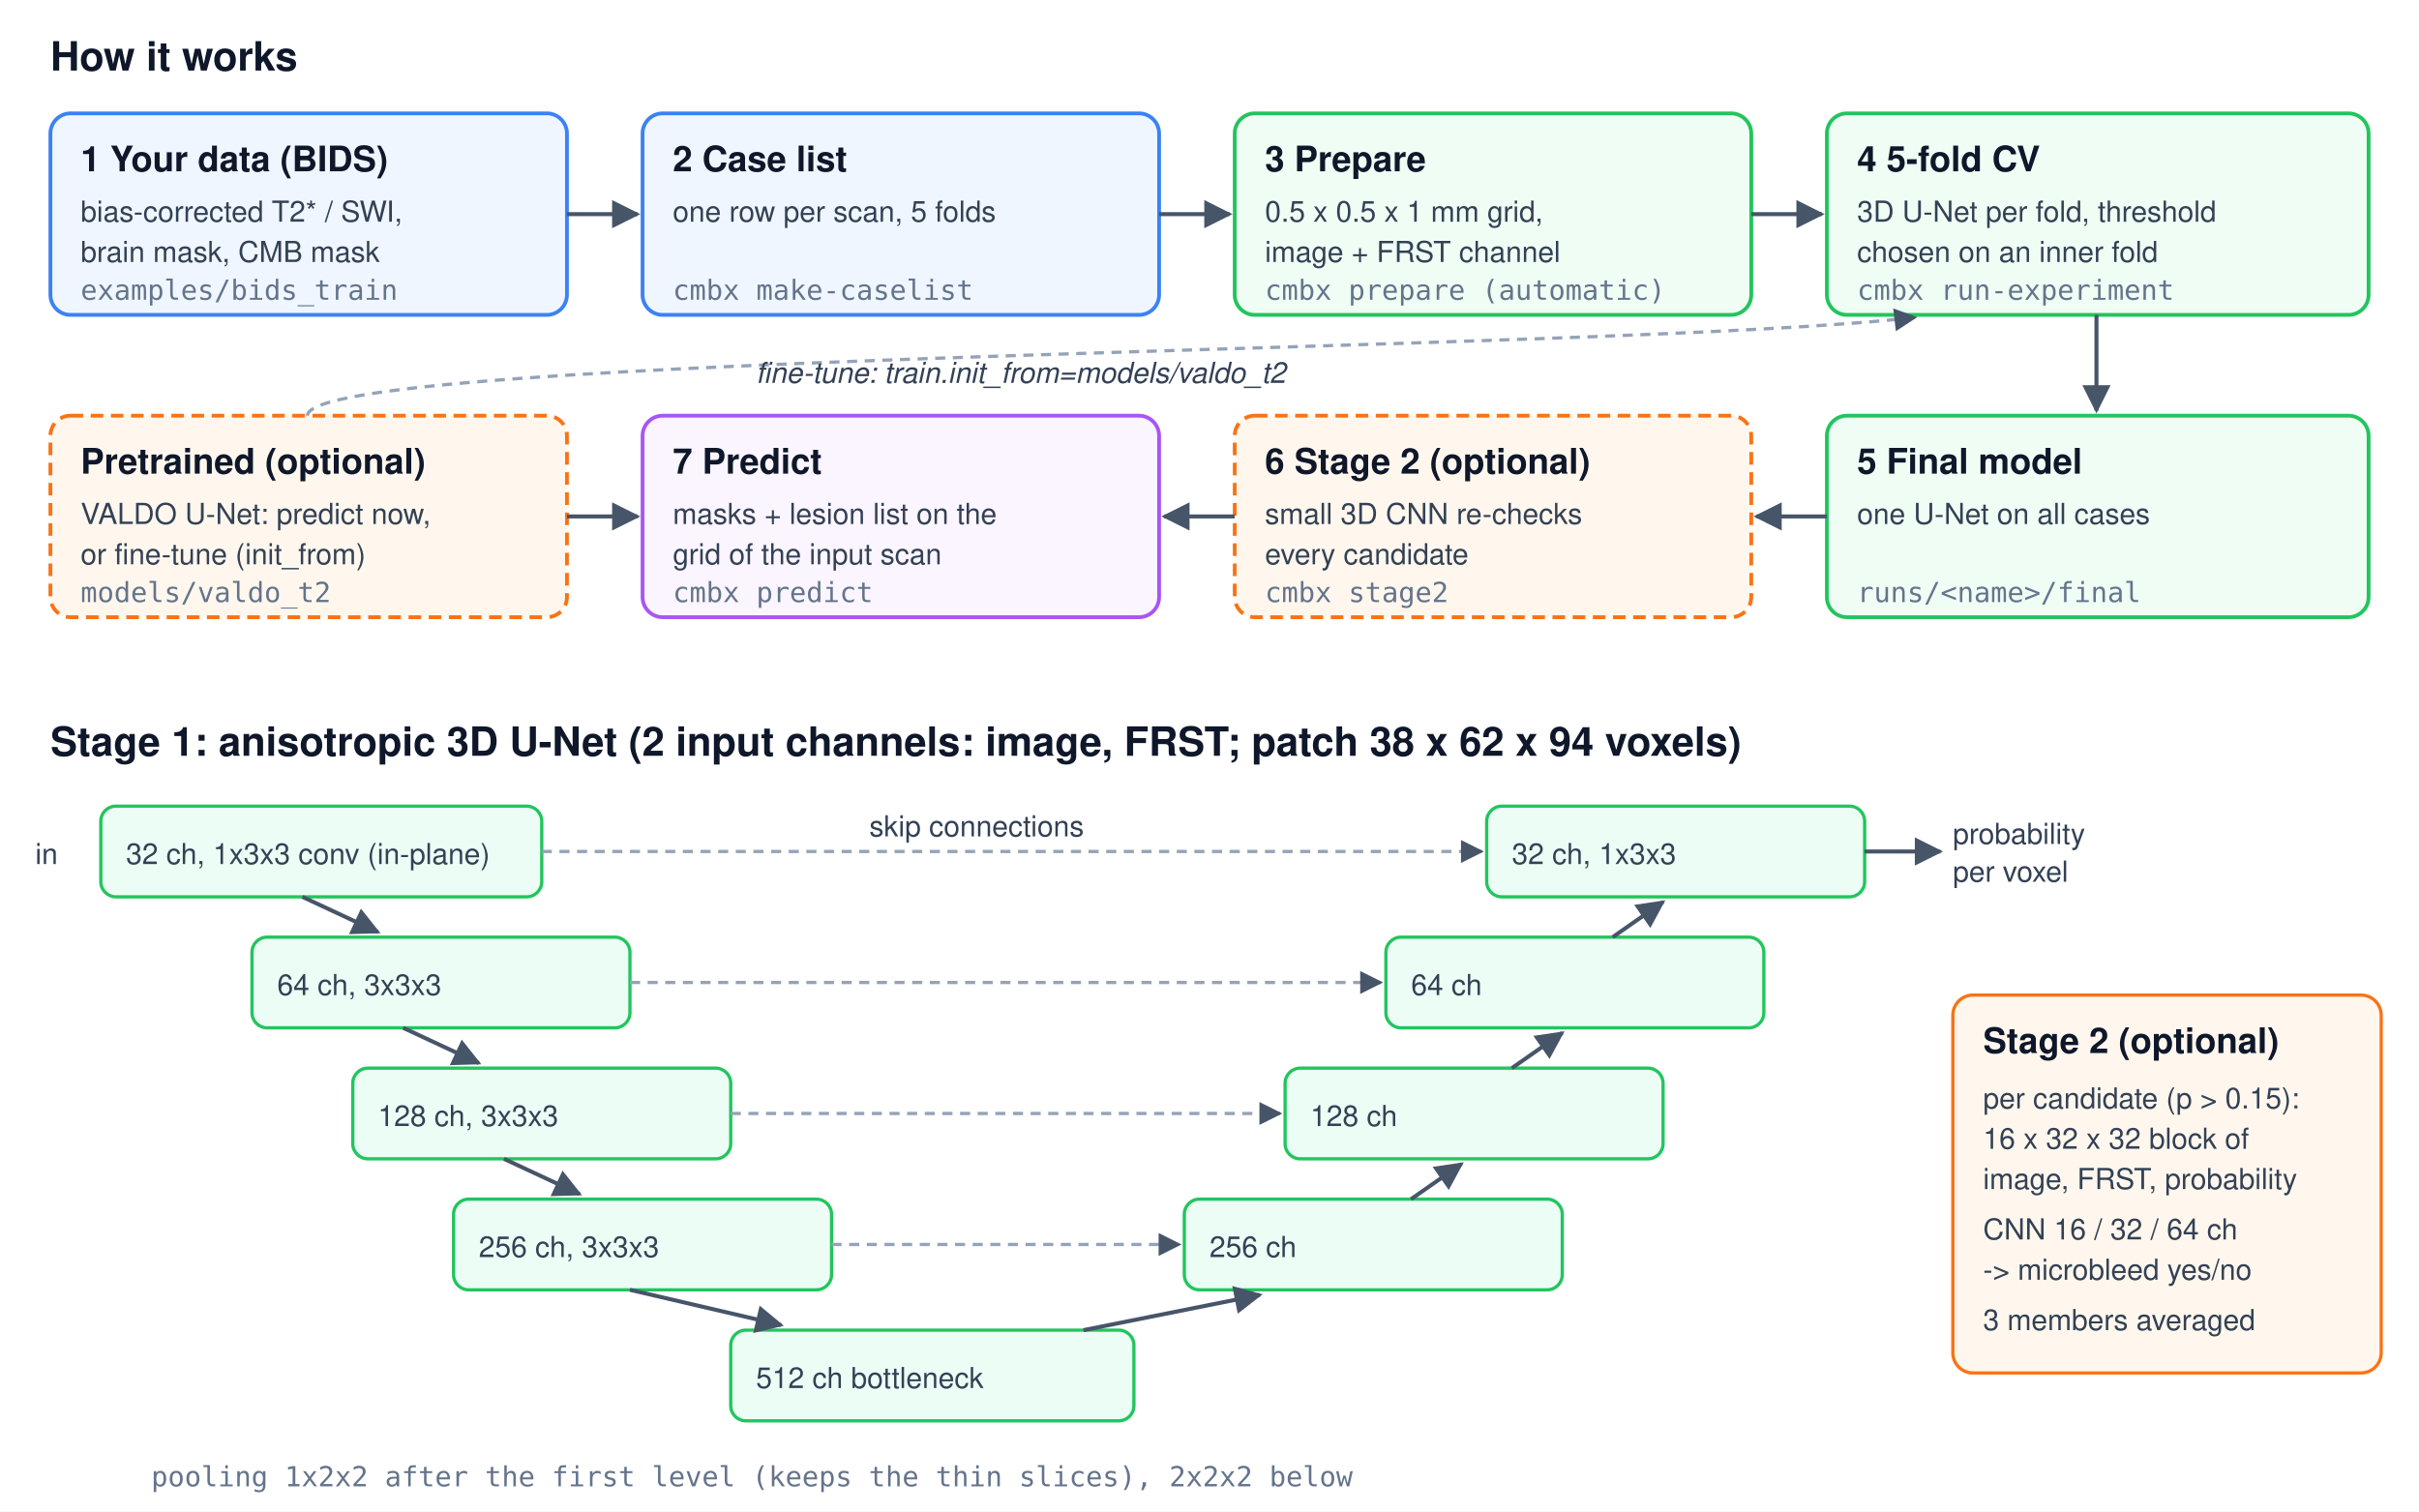
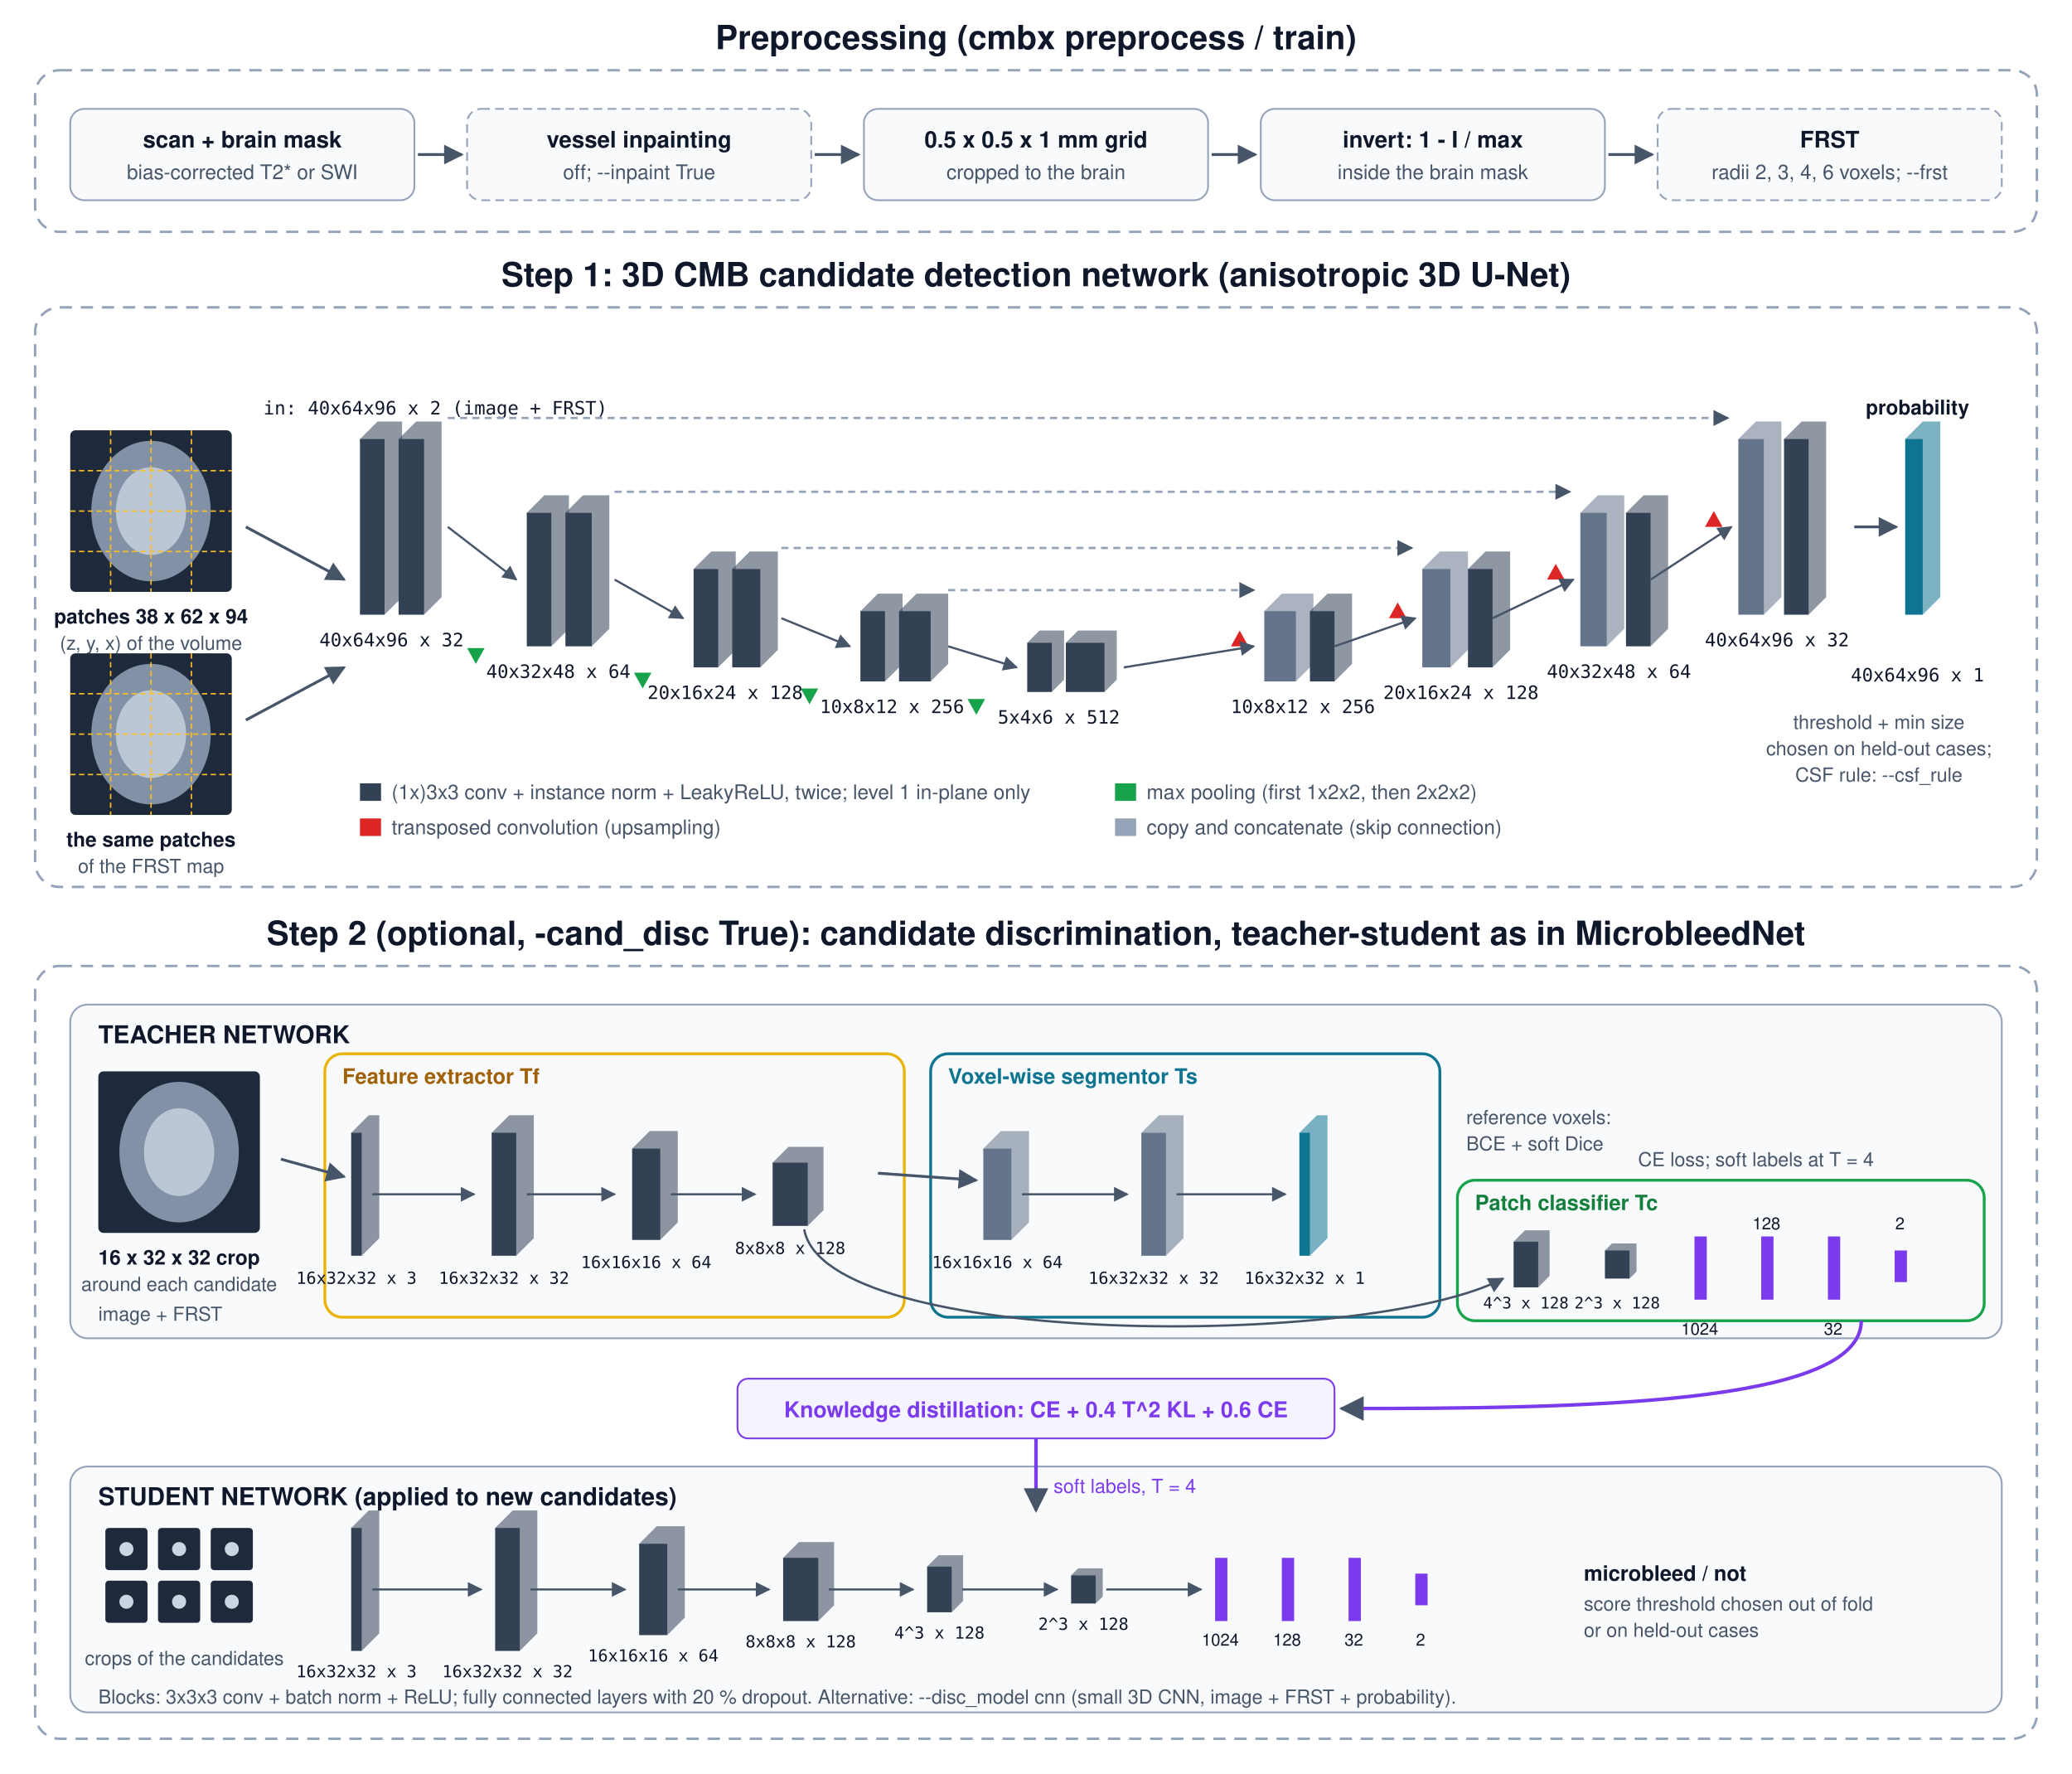
- <svg xmlns="http://www.w3.org/2000/svg" width="960" height="600" viewBox="0 0 960 600" font-family="Helvetica, Arial, sans-serif">
+ <svg xmlns="http://www.w3.org/2000/svg" width="1180" height="1010" viewBox="0 0 1180 1010" font-family="Helvetica, Arial, sans-serif">
  <defs>
-     <marker id="a" viewBox="0 0 10 10" refX="9" refY="5" markerWidth="7" markerHeight="7" orient="auto-start-reverse">
+     <marker id="ar" viewBox="0 0 10 10" refX="9" refY="5" markerWidth="7" markerHeight="7" orient="auto-start-reverse">
      <path d="M0,0 L10,5 L0,10 z" fill="#475569" />
    </marker>
-     <style>
-       .box{fill:#ffffff;stroke:#94a3b8;stroke-width:1.5;rx:8}
-       .data{fill:#eff6ff;stroke:#3b82f6}
-       .train{fill:#f0fdf4;stroke:#22c55e}
-       .opt{fill:#fff7ed;stroke:#f97316;stroke-dasharray:5 3}
-       .out{fill:#faf5ff;stroke:#a855f7}
-       .t{font-size:14px;font-weight:700;fill:#0f172a}
-       .s{font-size:11.5px;fill:#334155}
-       .c{font-size:11px;fill:#64748b;font-family:Menlo, Consolas, monospace}
-       .h{font-size:16px;font-weight:700;fill:#0f172a}
-       .ln{stroke:#475569;stroke-width:1.6;fill:none;marker-end:url(#a)}
-       .skip{stroke:#94a3b8;stroke-width:1.3;fill:none;stroke-dasharray:4 3;marker-end:url(#a)}
-       .lvl{fill:#ecfdf5;stroke:#22c55e;stroke-width:1.3}
-       .lvl2{fill:#fff7ed;stroke:#f97316;stroke-width:1.3}
-     </style>
  </defs>
-   <rect width="960" height="600" fill="#ffffff" />
-   <text class="h" x="20" y="28">How it works</text>
-   <rect class="box data" x="20" y="45" width="205" height="80" rx="8" />
-   <text class="t" x="32" y="68">1  Your data (BIDS)</text>
-   <text class="s" x="32" y="88">bias-corrected T2* / SWI,</text>
-   <text class="s" x="32" y="104">brain mask, CMB mask</text>
-   <text class="c" x="32" y="119">examples/bids_train</text>
-   <rect class="box data" x="255" y="45" width="205" height="80" rx="8" />
-   <text class="t" x="267" y="68">2  Case list</text>
-   <text class="s" x="267" y="88">one row per scan, 5 folds</text>
-   <text class="c" x="267" y="119">cmbx make-caselist</text>
-   <rect class="box train" x="490" y="45" width="205" height="80" rx="8" />
-   <text class="t" x="502" y="68">3  Prepare</text>
-   <text class="s" x="502" y="88">0.5 x 0.5 x 1 mm grid,</text>
-   <text class="s" x="502" y="104">image + FRST channel</text>
-   <text class="c" x="502" y="119">cmbx prepare (automatic)</text>
-   <rect class="box train" x="725" y="45" width="215" height="80" rx="8" />
-   <text class="t" x="737" y="68">4  5-fold CV</text>
-   <text class="s" x="737" y="88">3D U-Net per fold, threshold</text>
-   <text class="s" x="737" y="104">chosen on an inner fold</text>
-   <text class="c" x="737" y="119">cmbx run-experiment</text>
-   <rect class="box train" x="725" y="165" width="215" height="80" rx="8" />
-   <text class="t" x="737" y="188">5  Final model</text>
-   <text class="s" x="737" y="208">one U-Net on all cases</text>
-   <text class="c" x="737" y="239">runs/&lt;name&gt;/final</text>
-   <rect class="box opt" x="490" y="165" width="205" height="80" rx="8" />
-   <text class="t" x="502" y="188">6  Stage 2 (optional)</text>
-   <text class="s" x="502" y="208">small 3D CNN re-checks</text>
-   <text class="s" x="502" y="224">every candidate</text>
-   <text class="c" x="502" y="239">cmbx stage2</text>
-   <rect class="box out" x="255" y="165" width="205" height="80" rx="8" />
-   <text class="t" x="267" y="188">7  Predict</text>
-   <text class="s" x="267" y="208">masks + lesion list on the</text>
-   <text class="s" x="267" y="224">grid of the input scan</text>
-   <text class="c" x="267" y="239">cmbx predict</text>
-   <rect class="box opt" x="20" y="165" width="205" height="80" rx="8" />
-   <text class="t" x="32" y="188">Pretrained (optional)</text>
-   <text class="s" x="32" y="208">VALDO U-Net: predict now,</text>
-   <text class="s" x="32" y="224">or fine-tune (init_from)</text>
-   <text class="c" x="32" y="239">models/valdo_t2</text>
-   <path class="ln" d="M225,85 L253,85" />
-   <path class="ln" d="M460,85 L488,85" />
-   <path class="ln" d="M695,85 L723,85" />
-   <path class="ln" d="M832,125 L832,163" />
-   <path class="ln" d="M725,205 L697,205" />
-   <path class="ln" d="M490,205 L462,205" />
-   <path class="ln" d="M225,205 L253,205" />
-   <path class="skip" d="M122,165 C122,140 640,140 760,126" />
-   <text class="s" x="300" y="152" font-style="italic">fine-tune: train.init_from=models/valdo_t2</text>
-   <text class="h" x="20" y="300">Stage 1: anisotropic 3D U-Net (2 input channels: image, FRST; patch 38 x 62 x 94 voxels)</text>
-   <g>
-     <rect class="lvl" x="40" y="320" width="175" height="36" rx="6" />
-     <text class="s" x="50" y="343">32 ch, 1x3x3 conv (in-plane)</text>
-     <rect class="lvl" x="100" y="372" width="150" height="36" rx="6" />
-     <text class="s" x="110" y="395">64 ch, 3x3x3</text>
-     <rect class="lvl" x="140" y="424" width="150" height="36" rx="6" />
-     <text class="s" x="150" y="447">128 ch, 3x3x3</text>
-     <rect class="lvl" x="180" y="476" width="150" height="36" rx="6" />
-     <text class="s" x="190" y="499">256 ch, 3x3x3</text>
-     <rect class="lvl" x="290" y="528" width="160" height="36" rx="6" />
-     <text class="s" x="300" y="551">512 ch bottleneck</text>
-     <rect class="lvl" x="590" y="320" width="150" height="36" rx="6" />
-     <text class="s" x="600" y="343">32 ch, 1x3x3</text>
-     <rect class="lvl" x="550" y="372" width="150" height="36" rx="6" />
-     <text class="s" x="560" y="395">64 ch</text>
-     <rect class="lvl" x="510" y="424" width="150" height="36" rx="6" />
-     <text class="s" x="520" y="447">128 ch</text>
-     <rect class="lvl" x="470" y="476" width="150" height="36" rx="6" />
-     <text class="s" x="480" y="499">256 ch</text>
-     <path class="ln" d="M120,356 L150,370" />
-     <path class="ln" d="M160,408 L190,422" />
-     <path class="ln" d="M200,460 L230,474" />
-     <path class="ln" d="M250,512 L310,526" />
-     <path class="ln" d="M430,528 L500,514" />
-     <path class="ln" d="M560,476 L580,462" />
-     <path class="ln" d="M600,424 L620,410" />
-     <path class="ln" d="M640,372 L660,358" />
-     <path class="skip" d="M215,338 L588,338" />
-     <path class="skip" d="M250,390 L548,390" />
-     <path class="skip" d="M290,442 L508,442" />
-     <path class="skip" d="M330,494 L468,494" />
-     <text class="s" x="345" y="332">skip connections</text>
-     <text class="s" x="14" y="343">in</text>
-     <path class="ln" d="M740,338 L770,338" />
-     <text class="s" x="775" y="335">probability</text>
-     <text class="s" x="775" y="350">per voxel</text>
-     <text class="c" x="60" y="590">pooling 1x2x2 after the first level (keeps the thin slices), 2x2x2 below</text>
-   </g>
-   <g>
-     <rect class="lvl2" x="775" y="395" width="170" height="150" rx="8" />
-     <text class="t" x="787" y="418">Stage 2 (optional)</text>
-     <text class="s" x="787" y="440">per candidate (p &gt; 0.15):</text>
-     <text class="s" x="787" y="456">16 x 32 x 32 block of</text>
-     <text class="s" x="787" y="472">image, FRST, probability</text>
-     <text class="s" x="787" y="492">CNN 16 / 32 / 64 ch</text>
-     <text class="s" x="787" y="508">-&gt; microbleed yes/no</text>
-     <text class="s" x="787" y="528">3 members averaged</text>
-   </g>
+   <rect width="1180" height="1010" fill="#ffffff" />
+   <rect x="20" y="40" width="1140" height="92" rx="14" fill="none" stroke="#94a3b8" stroke-width="1.4" stroke-dasharray="7 5" />
+   <text x="590.0" y="28" font-size="19" font-weight="700" fill="#0f172a" text-anchor="middle">Preprocessing (cmbx preprocess / train)</text>
+   <rect x="40" y="62" width="196" height="52" rx="8" fill="#f8fafc" stroke="#94a3b8" />
+   <text x="138" y="84" font-size="13" font-weight="700" fill="#0f172a" text-anchor="middle">scan + brain mask</text>
+   <text x="138" y="102" font-size="11.5" font-weight="400" fill="#475569" text-anchor="middle">bias-corrected T2* or SWI</text>
+   <rect x="266" y="62" width="196" height="52" rx="8" fill="#f8fafc" stroke="#94a3b8" stroke-dasharray="5 3" />
+   <text x="364" y="84" font-size="13" font-weight="700" fill="#0f172a" text-anchor="middle">vessel inpainting</text>
+   <text x="364" y="102" font-size="11.5" font-weight="400" fill="#475569" text-anchor="middle">off; --inpaint True</text>
+   <line x1="238" y1="88" x2="263" y2="88" stroke="#475569" stroke-width="1.6" marker-end="url(#ar)" />
+   <rect x="492" y="62" width="196" height="52" rx="8" fill="#f8fafc" stroke="#94a3b8" />
+   <text x="590" y="84" font-size="13" font-weight="700" fill="#0f172a" text-anchor="middle">0.5 x 0.5 x 1 mm grid</text>
+   <text x="590" y="102" font-size="11.5" font-weight="400" fill="#475569" text-anchor="middle">cropped to the brain</text>
+   <line x1="464" y1="88" x2="489" y2="88" stroke="#475569" stroke-width="1.6" marker-end="url(#ar)" />
+   <rect x="718" y="62" width="196" height="52" rx="8" fill="#f8fafc" stroke="#94a3b8" />
+   <text x="816" y="84" font-size="13" font-weight="700" fill="#0f172a" text-anchor="middle">invert: 1 - I / max</text>
+   <text x="816" y="102" font-size="11.5" font-weight="400" fill="#475569" text-anchor="middle">inside the brain mask</text>
+   <line x1="690" y1="88" x2="715" y2="88" stroke="#475569" stroke-width="1.6" marker-end="url(#ar)" />
+   <rect x="944" y="62" width="196" height="52" rx="8" fill="#f8fafc" stroke="#94a3b8" stroke-dasharray="5 3" />
+   <text x="1042" y="84" font-size="13" font-weight="700" fill="#0f172a" text-anchor="middle">FRST</text>
+   <text x="1042" y="102" font-size="11.5" font-weight="400" fill="#475569" text-anchor="middle">radii 2, 3, 4, 6 voxels; --frst</text>
+   <line x1="916" y1="88" x2="941" y2="88" stroke="#475569" stroke-width="1.6" marker-end="url(#ar)" />
+   <rect x="20" y="175" width="1140" height="330" rx="14" fill="none" stroke="#94a3b8" stroke-width="1.4" stroke-dasharray="7 5" />
+   <text x="590.0" y="163" font-size="19" font-weight="700" fill="#0f172a" text-anchor="middle">Step 1: 3D CMB candidate detection network (anisotropic 3D U-Net)</text>
+   <rect x="40" y="245" width="92" height="92" rx="3" fill="#1e293b" />
+   <ellipse cx="86" cy="291" rx="34" ry="40" fill="#94a3b8" opacity="0.85" />
+   <ellipse cx="86" cy="291" rx="20" ry="25" fill="#cbd5e1" opacity="0.8" />
+   <line x1="63" y1="245" x2="63" y2="337" stroke="#fbbf24" stroke-width="0.8" stroke-dasharray="3 2" />
+   <line x1="40" y1="268" x2="132" y2="268" stroke="#fbbf24" stroke-width="0.8" stroke-dasharray="3 2" />
+   <line x1="86" y1="245" x2="86" y2="337" stroke="#fbbf24" stroke-width="0.8" stroke-dasharray="3 2" />
+   <line x1="40" y1="291" x2="132" y2="291" stroke="#fbbf24" stroke-width="0.8" stroke-dasharray="3 2" />
+   <line x1="109" y1="245" x2="109" y2="337" stroke="#fbbf24" stroke-width="0.8" stroke-dasharray="3 2" />
+   <line x1="40" y1="314" x2="132" y2="314" stroke="#fbbf24" stroke-width="0.8" stroke-dasharray="3 2" />
+   <text x="86" y="355" font-size="11.5" font-weight="600" fill="#0f172a" text-anchor="middle">patches 38 x 62 x 94</text>
+   <text x="86" y="370" font-size="11" font-weight="400" fill="#475569" text-anchor="middle">(z, y, x) of the volume</text>
+   <rect x="40" y="372" width="92" height="92" rx="3" fill="#1e293b" />
+   <ellipse cx="86" cy="418" rx="34" ry="40" fill="#94a3b8" opacity="0.85" />
+   <ellipse cx="86" cy="418" rx="20" ry="25" fill="#cbd5e1" opacity="0.8" />
+   <line x1="63" y1="372" x2="63" y2="464" stroke="#fbbf24" stroke-width="0.8" stroke-dasharray="3 2" />
+   <line x1="40" y1="395" x2="132" y2="395" stroke="#fbbf24" stroke-width="0.8" stroke-dasharray="3 2" />
+   <line x1="86" y1="372" x2="86" y2="464" stroke="#fbbf24" stroke-width="0.8" stroke-dasharray="3 2" />
+   <line x1="40" y1="418" x2="132" y2="418" stroke="#fbbf24" stroke-width="0.8" stroke-dasharray="3 2" />
+   <line x1="109" y1="372" x2="109" y2="464" stroke="#fbbf24" stroke-width="0.8" stroke-dasharray="3 2" />
+   <line x1="40" y1="441" x2="132" y2="441" stroke="#fbbf24" stroke-width="0.8" stroke-dasharray="3 2" />
+   <text x="86" y="482" font-size="11.5" font-weight="600" fill="#0f172a" text-anchor="middle">the same patches</text>
+   <text x="86" y="497" font-size="11" font-weight="400" fill="#475569" text-anchor="middle">of the FRST map</text>
+   <text x="150" y="236" font-size="10.5" font-weight="400" fill="#0f172a" text-anchor="start" font-family="Menlo, Consolas, monospace">in: 40x64x96 x 2 (image + FRST)</text>
+   <line x1="140" y1="300" x2="196" y2="330" stroke="#475569" stroke-width="1.6" marker-end="url(#ar)" />
+   <line x1="140" y1="410" x2="196" y2="380" stroke="#475569" stroke-width="1.6" marker-end="url(#ar)" />
+   <path d="M205,250.0 l10,-10 h14 v100 l-10,10 z" fill="#334155" opacity="0.55" />
+   <rect x="205" y="250.0" width="14" height="100" fill="#334155" />
+   <path d="M227,250.0 l10,-10 h14.5 v100 l-10,10 z" fill="#334155" opacity="0.55" />
+   <rect x="227" y="250.0" width="14.5" height="100" fill="#334155" />
+   <text x="223" y="368.0" font-size="10.5" font-weight="400" fill="#0f172a" text-anchor="middle" font-family="Menlo, Consolas, monospace">40x64x96 x 32</text>
+   <polygon points="266,369.0 276,369.0 271,378.0" fill="#16a34a" />
+   <line x1="255" y1="300" x2="294" y2="330" stroke="#475569" stroke-width="1.2" marker-end="url(#ar)" />
+   <path d="M300,292.0 l10,-10 h14 v76 l-10,10 z" fill="#334155" opacity="0.55" />
+   <rect x="300" y="292.0" width="14" height="76" fill="#334155" />
+   <path d="M322,292.0 l10,-10 h15.0 v76 l-10,10 z" fill="#334155" opacity="0.55" />
+   <rect x="322" y="292.0" width="15.0" height="76" fill="#334155" />
+   <text x="318" y="386.0" font-size="10.5" font-weight="400" fill="#0f172a" text-anchor="middle" font-family="Menlo, Consolas, monospace">40x32x48 x 64</text>
+   <polygon points="361,383.0 371,383.0 366,392.0" fill="#16a34a" />
+   <line x1="350" y1="330" x2="389" y2="352" stroke="#475569" stroke-width="1.2" marker-end="url(#ar)" />
+   <path d="M395,324.0 l10,-10 h14 v56 l-10,10 z" fill="#334155" opacity="0.55" />
+   <rect x="395" y="324.0" width="14" height="56" fill="#334155" />
+   <path d="M417,324.0 l10,-10 h16.0 v56 l-10,10 z" fill="#334155" opacity="0.55" />
+   <rect x="417" y="324.0" width="16.0" height="56" fill="#334155" />
+   <text x="413" y="398.0" font-size="10.5" font-weight="400" fill="#0f172a" text-anchor="middle" font-family="Menlo, Consolas, monospace">20x16x24 x 128</text>
+   <polygon points="456,392.0 466,392.0 461,401.0" fill="#16a34a" />
+   <line x1="445" y1="352" x2="484" y2="368" stroke="#475569" stroke-width="1.2" marker-end="url(#ar)" />
+   <path d="M490,348.0 l10,-10 h14 v40 l-10,10 z" fill="#334155" opacity="0.55" />
+   <rect x="490" y="348.0" width="14" height="40" fill="#334155" />
+   <path d="M512,348.0 l10,-10 h18.0 v40 l-10,10 z" fill="#334155" opacity="0.55" />
+   <rect x="512" y="348.0" width="18.0" height="40" fill="#334155" />
+   <text x="508" y="406.0" font-size="10.5" font-weight="400" fill="#0f172a" text-anchor="middle" font-family="Menlo, Consolas, monospace">10x8x12 x 256</text>
+   <polygon points="551,398.0 561,398.0 556,407.0" fill="#16a34a" />
+   <line x1="540" y1="368" x2="579" y2="380" stroke="#475569" stroke-width="1.2" marker-end="url(#ar)" />
+   <path d="M585,366.0 l7.0,-7.0 h14 v28 l-7.0,7.0 z" fill="#334155" opacity="0.55" />
+   <rect x="585" y="366.0" width="14" height="28" fill="#334155" />
+   <path d="M607,366.0 l7.0,-7.0 h22.0 v28 l-7.0,7.0 z" fill="#334155" opacity="0.55" />
+   <rect x="607" y="366.0" width="22.0" height="28" fill="#334155" />
+   <text x="603" y="412.0" font-size="10.5" font-weight="400" fill="#0f172a" text-anchor="middle" font-family="Menlo, Consolas, monospace">5x4x6 x 512</text>
+   <path d="M990,250.0 l10,-10 h14.5 v100 l-10,10 z" fill="#64748b" opacity="0.55" />
+   <rect x="990" y="250.0" width="14.5" height="100" fill="#64748b" />
+   <path d="M1016,250.0 l10,-10 h14 v100 l-10,10 z" fill="#334155" opacity="0.55" />
+   <rect x="1016" y="250.0" width="14" height="100" fill="#334155" />
+   <text x="1012" y="368.0" font-size="10.5" font-weight="400" fill="#0f172a" text-anchor="middle" font-family="Menlo, Consolas, monospace">40x64x96 x 32</text>
+   <line x1="255" y1="238.0" x2="984" y2="238.0" stroke="#94a3b8" stroke-width="1.3" stroke-dasharray="4 3" marker-end="url(#ar)" />
+   <polygon points="971,300 981,300 976,291" fill="#dc2626" />
+   <path d="M900,292.0 l10,-10 h15.0 v76 l-10,10 z" fill="#64748b" opacity="0.55" />
+   <rect x="900" y="292.0" width="15.0" height="76" fill="#64748b" />
+   <path d="M926,292.0 l10,-10 h14 v76 l-10,10 z" fill="#334155" opacity="0.55" />
+   <rect x="926" y="292.0" width="14" height="76" fill="#334155" />
+   <text x="922" y="386.0" font-size="10.5" font-weight="400" fill="#0f172a" text-anchor="middle" font-family="Menlo, Consolas, monospace">40x32x48 x 64</text>
+   <line x1="350" y1="280.0" x2="894" y2="280.0" stroke="#94a3b8" stroke-width="1.3" stroke-dasharray="4 3" marker-end="url(#ar)" />
+   <polygon points="881,330 891,330 886,321" fill="#dc2626" />
+   <path d="M810,324.0 l10,-10 h16.0 v56 l-10,10 z" fill="#64748b" opacity="0.55" />
+   <rect x="810" y="324.0" width="16.0" height="56" fill="#64748b" />
+   <path d="M836,324.0 l10,-10 h14 v56 l-10,10 z" fill="#334155" opacity="0.55" />
+   <rect x="836" y="324.0" width="14" height="56" fill="#334155" />
+   <text x="832" y="398.0" font-size="10.5" font-weight="400" fill="#0f172a" text-anchor="middle" font-family="Menlo, Consolas, monospace">20x16x24 x 128</text>
+   <line x1="445" y1="312.0" x2="804" y2="312.0" stroke="#94a3b8" stroke-width="1.3" stroke-dasharray="4 3" marker-end="url(#ar)" />
+   <polygon points="791,352 801,352 796,343" fill="#dc2626" />
+   <path d="M720,348.0 l10,-10 h18.0 v40 l-10,10 z" fill="#64748b" opacity="0.55" />
+   <rect x="720" y="348.0" width="18.0" height="40" fill="#64748b" />
+   <path d="M746,348.0 l10,-10 h14 v40 l-10,10 z" fill="#334155" opacity="0.55" />
+   <rect x="746" y="348.0" width="14" height="40" fill="#334155" />
+   <text x="742" y="406.0" font-size="10.5" font-weight="400" fill="#0f172a" text-anchor="middle" font-family="Menlo, Consolas, monospace">10x8x12 x 256</text>
+   <line x1="540" y1="336.0" x2="714" y2="336.0" stroke="#94a3b8" stroke-width="1.3" stroke-dasharray="4 3" marker-end="url(#ar)" />
+   <polygon points="701,368 711,368 706,359" fill="#dc2626" />
+   <line x1="640" y1="380" x2="714" y2="368" stroke="#475569" stroke-width="1.2" marker-end="url(#ar)" />
+   <line x1="760" y1="368" x2="806" y2="352" stroke="#475569" stroke-width="1.2" marker-end="url(#ar)" />
+   <line x1="850" y1="352" x2="896" y2="330" stroke="#475569" stroke-width="1.2" marker-end="url(#ar)" />
+   <line x1="940" y1="330" x2="986" y2="300" stroke="#475569" stroke-width="1.2" marker-end="url(#ar)" />
+   <path d="M1085,250 l10,-10 h10 v100 l-10,10 z" fill="#0e7490" opacity="0.55" />
+   <rect x="1085" y="250" width="10" height="100" fill="#0e7490" />
+   <text x="1092" y="388" font-size="10.5" font-weight="400" fill="#0f172a" text-anchor="middle" font-family="Menlo, Consolas, monospace">40x64x96 x 1</text>
+   <line x1="1056" y1="300" x2="1080" y2="300" stroke="#475569" stroke-width="1.6" marker-end="url(#ar)" />
+   <text x="1092" y="236" font-size="11.5" font-weight="600" fill="#0f172a" text-anchor="middle">probability</text>
+   <rect x="205" y="446" width="12" height="10" fill="#334155" />
+   <text x="223" y="455" font-size="11.5" font-weight="400" fill="#475569" text-anchor="start">(1x)3x3 conv + instance norm + LeakyReLU, twice; level 1 in-plane only</text>
+   <rect x="635" y="446" width="12" height="10" fill="#16a34a" />
+   <text x="653" y="455" font-size="11.5" font-weight="400" fill="#475569" text-anchor="start">max pooling (first 1x2x2, then 2x2x2)</text>
+   <rect x="205" y="466" width="12" height="10" fill="#dc2626" />
+   <text x="223" y="475" font-size="11.5" font-weight="400" fill="#475569" text-anchor="start">transposed convolution (upsampling)</text>
+   <rect x="635" y="466" width="12" height="10" fill="#94a3b8" />
+   <text x="653" y="475" font-size="11.5" font-weight="400" fill="#475569" text-anchor="start">copy and concatenate (skip connection)</text>
+   <text x="1070" y="415" font-size="11" font-weight="400" fill="#475569" text-anchor="middle">threshold + min size</text>
+   <text x="1070" y="430" font-size="11" font-weight="400" fill="#475569" text-anchor="middle">chosen on held-out cases;</text>
+   <text x="1070" y="445" font-size="11" font-weight="400" fill="#475569" text-anchor="middle">CSF rule: --csf_rule</text>
+   <rect x="20" y="550" width="1140" height="440" rx="14" fill="none" stroke="#94a3b8" stroke-width="1.4" stroke-dasharray="7 5" />
+   <text x="590.0" y="538" font-size="19" font-weight="700" fill="#0f172a" text-anchor="middle">Step 2 (optional, -cand_disc True): candidate discrimination, teacher-student as in MicrobleedNet</text>
+   <rect x="40" y="572" width="1100" height="190" rx="10" fill="#f8fafc" stroke="#94a3b8" />
+   <text x="56" y="594" font-size="14" font-weight="700" fill="#0f172a" text-anchor="start">TEACHER NETWORK</text>
+   <rect x="56" y="610" width="92" height="92" rx="3" fill="#1e293b" />
+   <ellipse cx="102" cy="656" rx="34" ry="40" fill="#94a3b8" opacity="0.85" />
+   <ellipse cx="102" cy="656" rx="20" ry="25" fill="#cbd5e1" opacity="0.8" />
+   <text x="102" y="720" font-size="11.5" font-weight="600" fill="#0f172a" text-anchor="middle">16 x 32 x 32 crop</text>
+   <text x="102" y="735" font-size="11" font-weight="400" fill="#475569" text-anchor="middle">around each candidate</text>
+   <text x="56" y="752" font-size="11" font-weight="400" fill="#475569" text-anchor="start">image + FRST</text>
+   <rect x="185" y="600" width="330" height="150" rx="10" fill="none" stroke="#eab308" stroke-width="1.6" />
+   <text x="195" y="617" font-size="12" font-weight="700" fill="#a16207" text-anchor="start">Feature extractor Tf</text>
+   <path d="M200,645.0 l10,-10 h6 v70 l-10,10 z" fill="#334155" opacity="0.55" />
+   <rect x="200" y="645.0" width="6" height="70" fill="#334155" />
+   <text x="203.0" y="731.0" font-size="9.5" font-weight="400" fill="#0f172a" text-anchor="middle" font-family="Menlo, Consolas, monospace">16x32x32 x 3</text>
+   <line x1="212" y1="680" x2="270" y2="680" stroke="#475569" stroke-width="1.2" marker-end="url(#ar)" />
+   <path d="M280,645.0 l10,-10 h14 v70 l-10,10 z" fill="#334155" opacity="0.55" />
+   <rect x="280" y="645.0" width="14" height="70" fill="#334155" />
+   <text x="287.0" y="731.0" font-size="9.5" font-weight="400" fill="#0f172a" text-anchor="middle" font-family="Menlo, Consolas, monospace">16x32x32 x 32</text>
+   <line x1="300" y1="680" x2="350" y2="680" stroke="#475569" stroke-width="1.2" marker-end="url(#ar)" />
+   <path d="M360,654.0 l10,-10 h16 v52 l-10,10 z" fill="#334155" opacity="0.55" />
+   <rect x="360" y="654.0" width="16" height="52" fill="#334155" />
+   <text x="368.0" y="722.0" font-size="9.5" font-weight="400" fill="#0f172a" text-anchor="middle" font-family="Menlo, Consolas, monospace">16x16x16 x 64</text>
+   <line x1="382" y1="680" x2="430" y2="680" stroke="#475569" stroke-width="1.2" marker-end="url(#ar)" />
+   <path d="M440,662.0 l9.0,-9.0 h20 v36 l-9.0,9.0 z" fill="#334155" opacity="0.55" />
+   <rect x="440" y="662.0" width="20" height="36" fill="#334155" />
+   <text x="450.0" y="714.0" font-size="9.5" font-weight="400" fill="#0f172a" text-anchor="middle" font-family="Menlo, Consolas, monospace">8x8x8 x 128</text>
+   <line x1="160" y1="660" x2="196" y2="670" stroke="#475569" stroke-width="1.6" marker-end="url(#ar)" />
+   <rect x="530" y="600" width="290" height="150" rx="10" fill="none" stroke="#0e7490" stroke-width="1.6" />
+   <text x="540" y="617" font-size="12" font-weight="700" fill="#0e7490" text-anchor="start">Voxel-wise segmentor Ts</text>
+   <path d="M560,654.0 l10,-10 h16 v52 l-10,10 z" fill="#64748b" opacity="0.55" />
+   <rect x="560" y="654.0" width="16" height="52" fill="#64748b" />
+   <text x="568.0" y="722.0" font-size="9.5" font-weight="400" fill="#0f172a" text-anchor="middle" font-family="Menlo, Consolas, monospace">16x16x16 x 64</text>
+   <line x1="582" y1="680" x2="642" y2="680" stroke="#475569" stroke-width="1.2" marker-end="url(#ar)" />
+   <path d="M650,645.0 l10,-10 h14 v70 l-10,10 z" fill="#64748b" opacity="0.55" />
+   <rect x="650" y="645.0" width="14" height="70" fill="#64748b" />
+   <text x="657.0" y="731.0" font-size="9.5" font-weight="400" fill="#0f172a" text-anchor="middle" font-family="Menlo, Consolas, monospace">16x32x32 x 32</text>
+   <line x1="670" y1="680" x2="732" y2="680" stroke="#475569" stroke-width="1.2" marker-end="url(#ar)" />
+   <path d="M740,645.0 l10,-10 h6 v70 l-10,10 z" fill="#0e7490" opacity="0.55" />
+   <rect x="740" y="645.0" width="6" height="70" fill="#0e7490" />
+   <text x="743.0" y="731.0" font-size="9.5" font-weight="400" fill="#0f172a" text-anchor="middle" font-family="Menlo, Consolas, monospace">16x32x32 x 1</text>
+   <line x1="500" y1="668" x2="556" y2="672" stroke="#475569" stroke-width="1.6" marker-end="url(#ar)" />
+   <text x="835" y="640" font-size="11" font-weight="400" fill="#475569" text-anchor="start">reference voxels:</text>
+   <text x="835" y="655" font-size="11" font-weight="400" fill="#475569" text-anchor="start">BCE + soft Dice</text>
+   <rect x="830" y="672" width="300" height="80" rx="10" fill="none" stroke="#16a34a" stroke-width="1.6" />
+   <text x="840" y="689" font-size="12" font-weight="700" fill="#15803d" text-anchor="start">Patch classifier Tc</text>
+   <path d="M862,707.0 l6.5,-6.5 h14 v26 l-6.5,6.5 z" fill="#334155" opacity="0.55" />
+   <rect x="862" y="707.0" width="14" height="26" fill="#334155" />
+   <text x="869" y="745" font-size="9" font-weight="400" fill="#0f172a" text-anchor="middle" font-family="Menlo, Consolas, monospace">4^3 x 128</text>
+   <path d="M914,712.0 l4,-4 h14 v16 l-4,4 z" fill="#334155" opacity="0.55" />
+   <rect x="914" y="712.0" width="14" height="16" fill="#334155" />
+   <text x="921" y="745" font-size="9" font-weight="400" fill="#0f172a" text-anchor="middle" font-family="Menlo, Consolas, monospace">2^3 x 128</text>
+   <rect x="965" y="704" width="7" height="36" fill="#7c3aed" />
+   <text x="968" y="760" font-size="9.5" font-weight="400" fill="#0f172a" text-anchor="middle">1024</text>
+   <rect x="1003" y="704" width="7" height="36" fill="#7c3aed" />
+   <text x="1006" y="700" font-size="9.5" font-weight="400" fill="#0f172a" text-anchor="middle">128</text>
+   <rect x="1041" y="704" width="7" height="36" fill="#7c3aed" />
+   <text x="1044" y="760" font-size="9.5" font-weight="400" fill="#0f172a" text-anchor="middle">32</text>
+   <rect x="1079" y="712" width="7" height="18" fill="#7c3aed" />
+   <text x="1082" y="700" font-size="9.5" font-weight="400" fill="#0f172a" text-anchor="middle">2</text>
+   <path d="M458,700 C 470,768 780,768 856,728" stroke="#475569" stroke-width="1.3" fill="none" marker-end="url(#ar)" />
+   <text x="1000" y="664" font-size="11" font-weight="400" fill="#475569" text-anchor="middle">CE loss; soft labels at T = 4</text>
+   <rect x="420" y="785" width="340" height="34" rx="6" fill="#f5f3ff" stroke="#7c3aed" />
+   <text x="590" y="807" font-size="12.5" font-weight="700" fill="#7c3aed" text-anchor="middle">Knowledge distillation: CE + 0.4 T^2 KL + 0.6 CE</text>
+   <path d="M1060,752 C 1060,800 900,802 764,802" stroke="#7c3aed" stroke-width="2" fill="none" marker-end="url(#ar)" />
+   <rect x="40" y="835" width="1100" height="140" rx="10" fill="#f8fafc" stroke="#94a3b8" />
+   <text x="56" y="857" font-size="14" font-weight="700" fill="#0f172a" text-anchor="start">STUDENT NETWORK (applied to new candidates)</text>
+   <rect x="60" y="870" width="24" height="24" rx="2" fill="#1e293b" />
+   <circle cx="72" cy="882" r="4" fill="#cbd5e1" />
+   <rect x="90" y="870" width="24" height="24" rx="2" fill="#1e293b" />
+   <circle cx="102" cy="882" r="4" fill="#cbd5e1" />
+   <rect x="120" y="870" width="24" height="24" rx="2" fill="#1e293b" />
+   <circle cx="132" cy="882" r="4" fill="#cbd5e1" />
+   <rect x="60" y="900" width="24" height="24" rx="2" fill="#1e293b" />
+   <circle cx="72" cy="912" r="4" fill="#cbd5e1" />
+   <rect x="90" y="900" width="24" height="24" rx="2" fill="#1e293b" />
+   <circle cx="102" cy="912" r="4" fill="#cbd5e1" />
+   <rect x="120" y="900" width="24" height="24" rx="2" fill="#1e293b" />
+   <circle cx="132" cy="912" r="4" fill="#cbd5e1" />
+   <text x="105" y="948" font-size="11" font-weight="400" fill="#475569" text-anchor="middle">crops of the candidates</text>
+   <path d="M200,870.0 l10,-10 h6 v70 l-10,10 z" fill="#334155" opacity="0.55" />
+   <rect x="200" y="870.0" width="6" height="70" fill="#334155" />
+   <text x="203.0" y="955.0" font-size="9.5" font-weight="400" fill="#0f172a" text-anchor="middle" font-family="Menlo, Consolas, monospace">16x32x32 x 3</text>
+   <line x1="212" y1="905" x2="274" y2="905" stroke="#475569" stroke-width="1.2" marker-end="url(#ar)" />
+   <path d="M282,870.0 l10,-10 h14 v70 l-10,10 z" fill="#334155" opacity="0.55" />
+   <rect x="282" y="870.0" width="14" height="70" fill="#334155" />
+   <text x="289.0" y="955.0" font-size="9.5" font-weight="400" fill="#0f172a" text-anchor="middle" font-family="Menlo, Consolas, monospace">16x32x32 x 32</text>
+   <line x1="302" y1="905" x2="356" y2="905" stroke="#475569" stroke-width="1.2" marker-end="url(#ar)" />
+   <path d="M364,879.0 l10,-10 h16 v52 l-10,10 z" fill="#334155" opacity="0.55" />
+   <rect x="364" y="879.0" width="16" height="52" fill="#334155" />
+   <text x="372.0" y="946.0" font-size="9.5" font-weight="400" fill="#0f172a" text-anchor="middle" font-family="Menlo, Consolas, monospace">16x16x16 x 64</text>
+   <line x1="386" y1="905" x2="438" y2="905" stroke="#475569" stroke-width="1.2" marker-end="url(#ar)" />
+   <path d="M446,887.0 l9.0,-9.0 h20 v36 l-9.0,9.0 z" fill="#334155" opacity="0.55" />
+   <rect x="446" y="887.0" width="20" height="36" fill="#334155" />
+   <text x="456.0" y="938.0" font-size="9.5" font-weight="400" fill="#0f172a" text-anchor="middle" font-family="Menlo, Consolas, monospace">8x8x8 x 128</text>
+   <line x1="472" y1="905" x2="520" y2="905" stroke="#475569" stroke-width="1.2" marker-end="url(#ar)" />
+   <path d="M528,892.0 l6.5,-6.5 h14 v26 l-6.5,6.5 z" fill="#334155" opacity="0.55" />
+   <rect x="528" y="892.0" width="14" height="26" fill="#334155" />
+   <text x="535.0" y="933.0" font-size="9.5" font-weight="400" fill="#0f172a" text-anchor="middle" font-family="Menlo, Consolas, monospace">4^3 x 128</text>
+   <line x1="548" y1="905" x2="602" y2="905" stroke="#475569" stroke-width="1.2" marker-end="url(#ar)" />
+   <path d="M610,897.0 l4,-4 h14 v16 l-4,4 z" fill="#334155" opacity="0.55" />
+   <rect x="610" y="897.0" width="14" height="16" fill="#334155" />
+   <text x="617.0" y="928.0" font-size="9.5" font-weight="400" fill="#0f172a" text-anchor="middle" font-family="Menlo, Consolas, monospace">2^3 x 128</text>
+   <line x1="630" y1="905" x2="684" y2="905" stroke="#475569" stroke-width="1.2" marker-end="url(#ar)" />
+   <rect x="692" y="887" width="7" height="36" fill="#7c3aed" />
+   <text x="695" y="937" font-size="9.5" font-weight="400" fill="#0f172a" text-anchor="middle">1024</text>
+   <rect x="730" y="887" width="7" height="36" fill="#7c3aed" />
+   <text x="733" y="937" font-size="9.5" font-weight="400" fill="#0f172a" text-anchor="middle">128</text>
+   <rect x="768" y="887" width="7" height="36" fill="#7c3aed" />
+   <text x="771" y="937" font-size="9.5" font-weight="400" fill="#0f172a" text-anchor="middle">32</text>
+   <rect x="806" y="896" width="7" height="18" fill="#7c3aed" />
+   <text x="809" y="937" font-size="9.5" font-weight="400" fill="#0f172a" text-anchor="middle">2</text>
+   <text x="902" y="900" font-size="12" font-weight="700" fill="#0f172a" text-anchor="start">microbleed / not</text>
+   <text x="902" y="917" font-size="11" font-weight="400" fill="#475569" text-anchor="start">score threshold chosen out of fold</text>
+   <text x="902" y="932" font-size="11" font-weight="400" fill="#475569" text-anchor="start">or on held-out cases</text>
+   <path d="M590,819 L590,860" stroke="#7c3aed" stroke-width="2" fill="none" marker-end="url(#ar)" />
+   <text x="600" y="850" font-size="11" font-weight="400" fill="#7c3aed" text-anchor="start">soft labels, T = 4</text>
+   <text x="56" y="970" font-size="11" font-weight="400" fill="#475569" text-anchor="start">Blocks: 3x3x3 conv + batch norm + ReLU; fully connected layers with 20 % dropout. Alternative: --disc_model cnn (small 3D CNN, image + FRST + probability).</text>
</svg>
